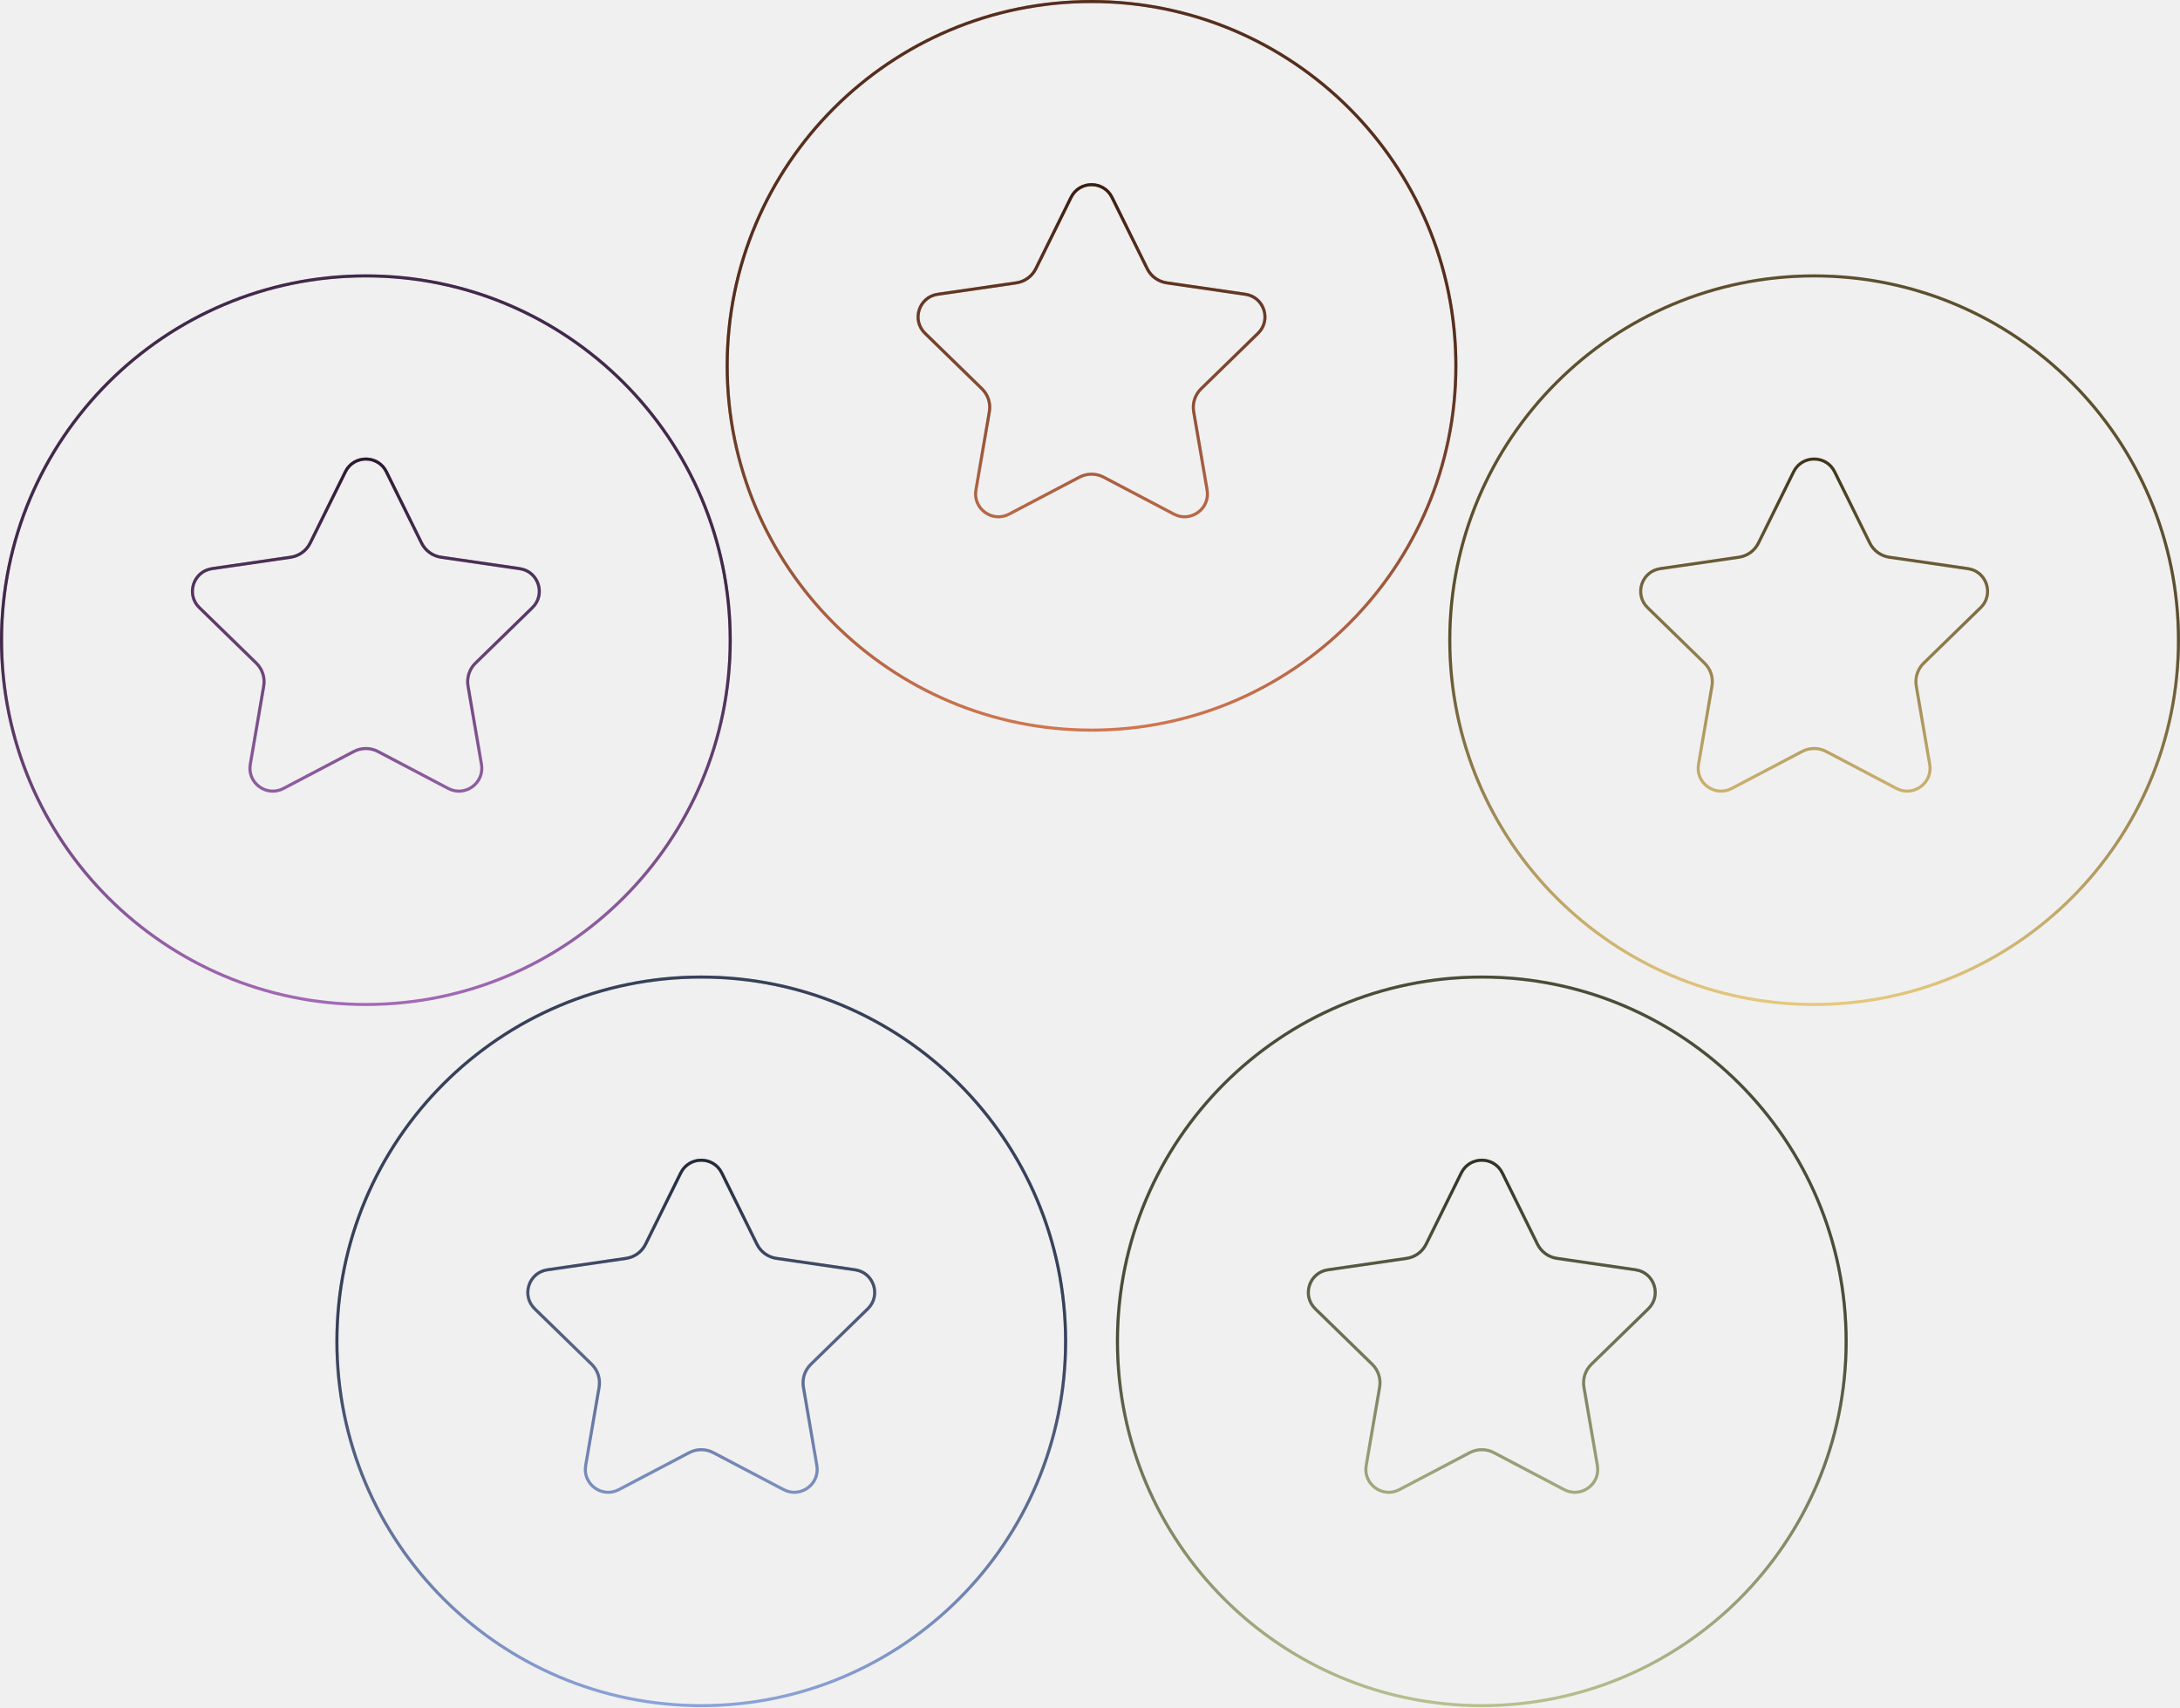
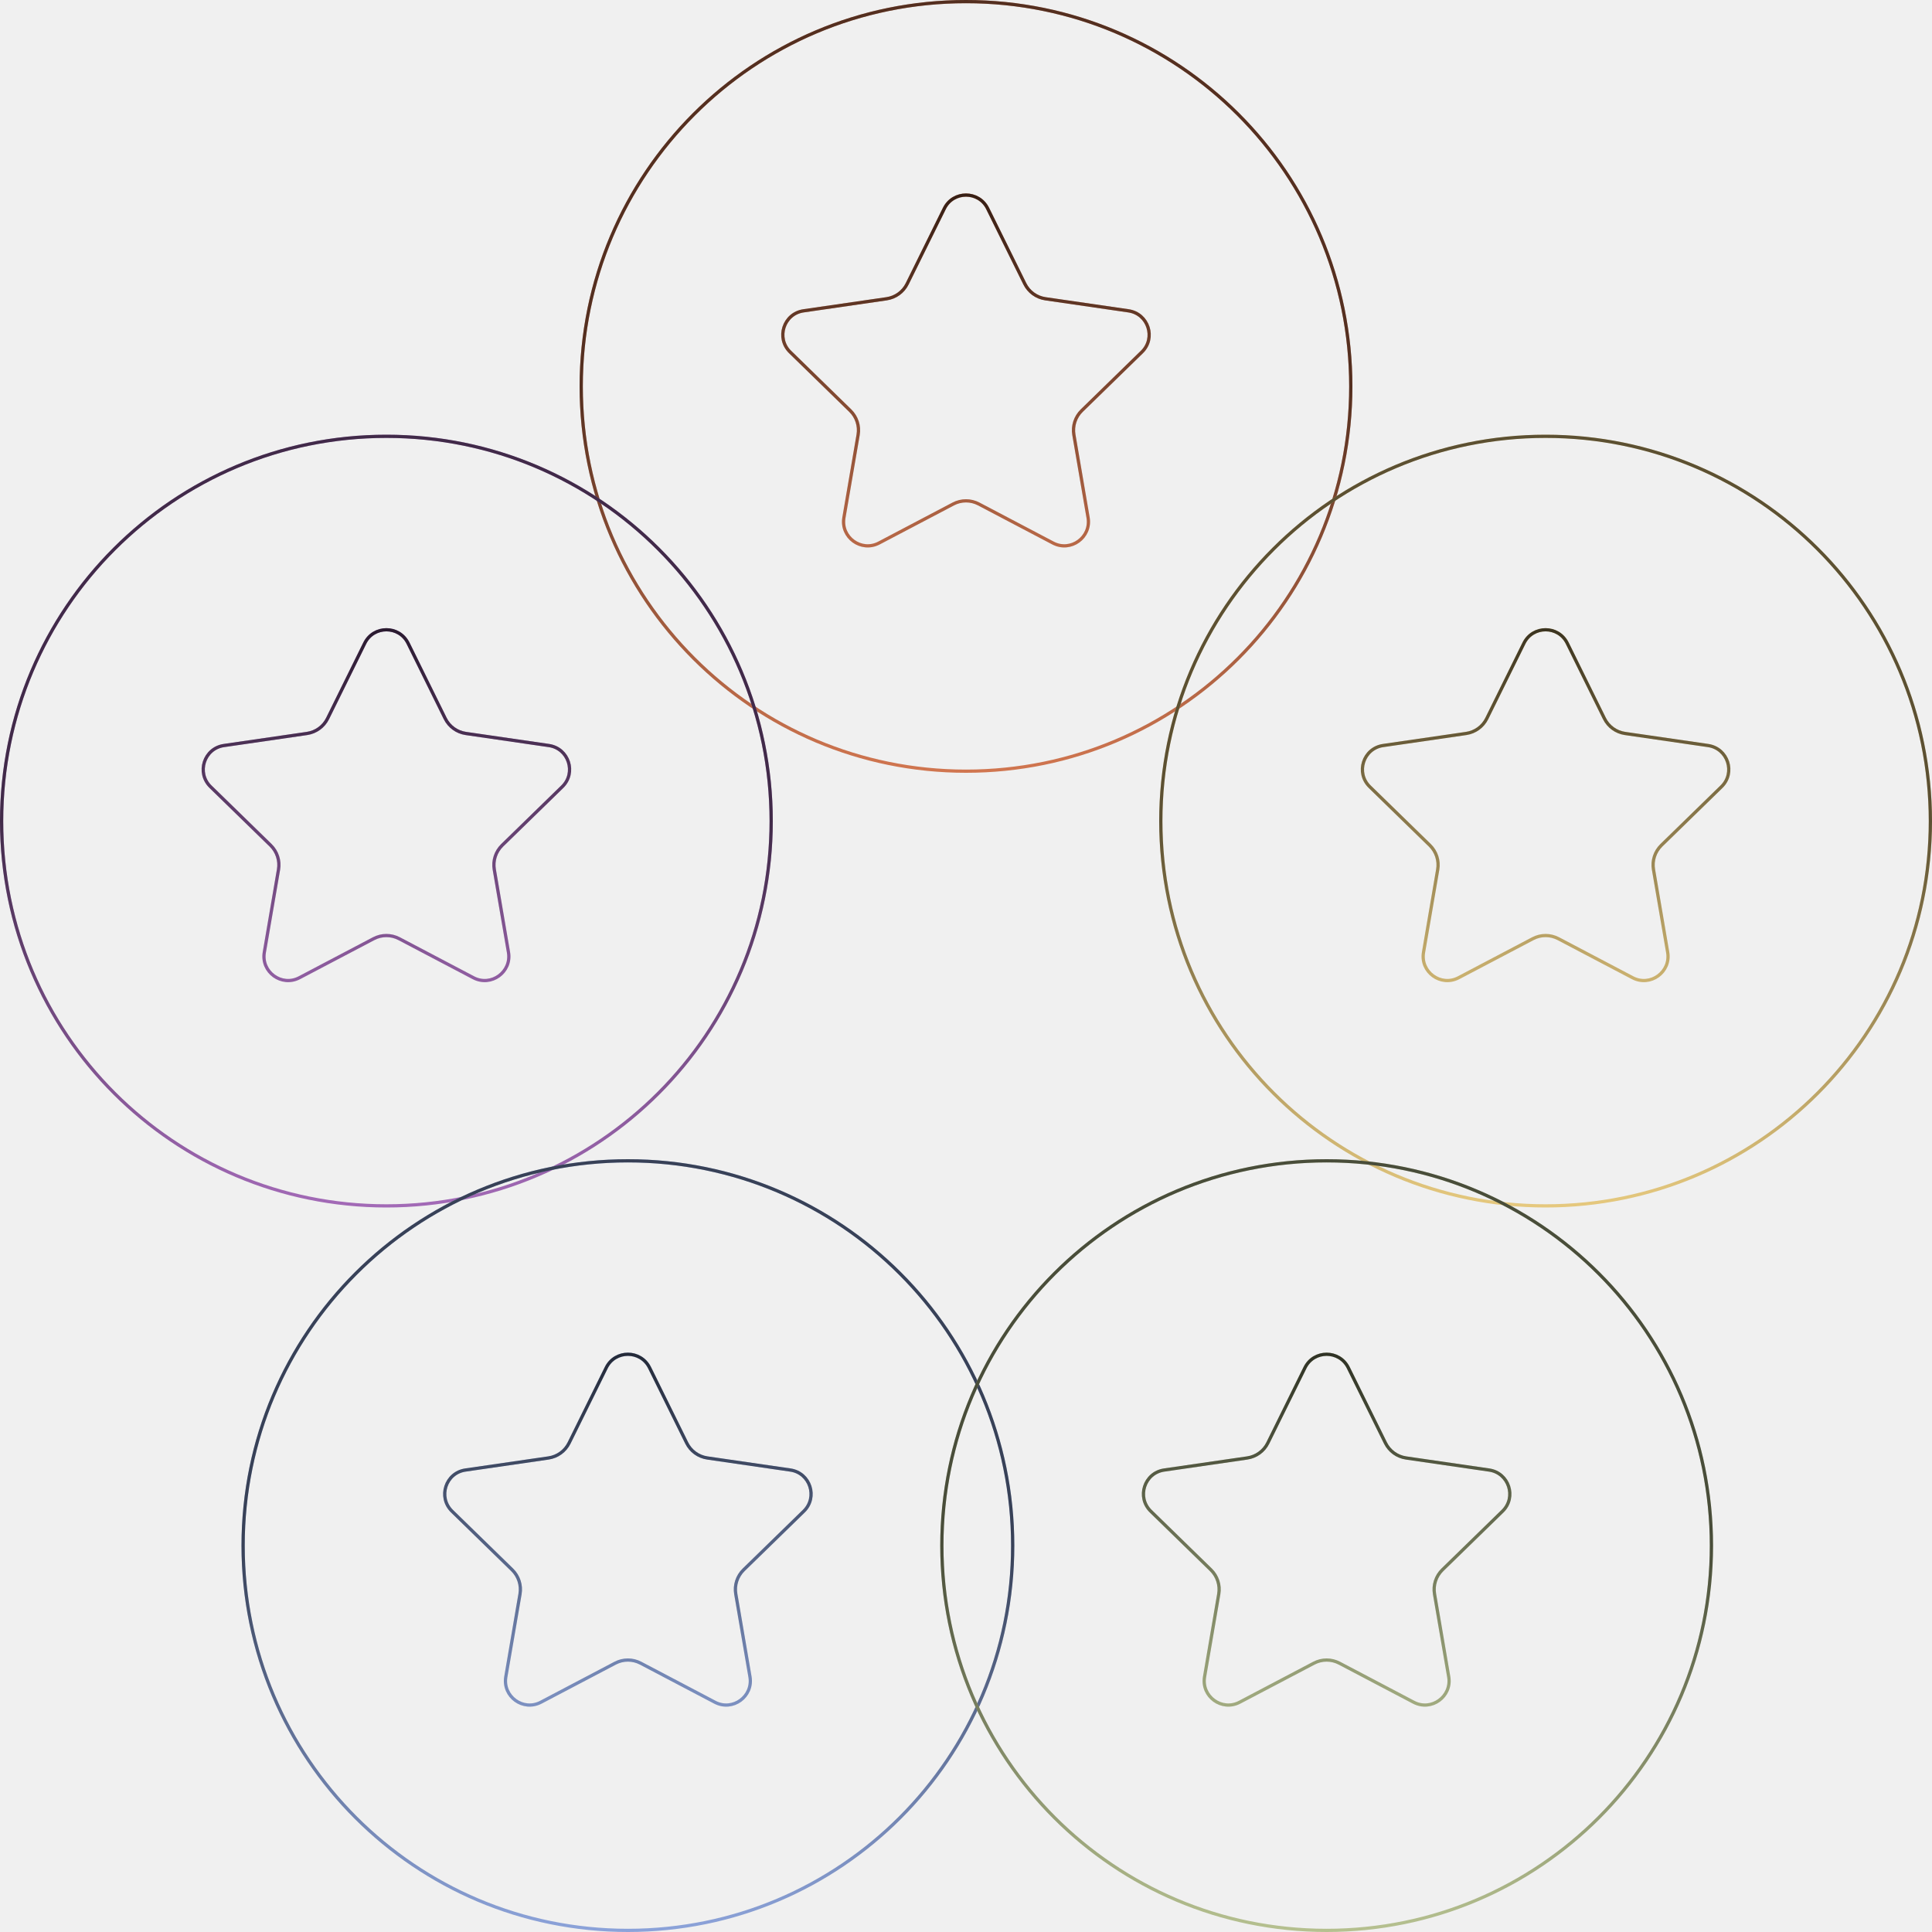
- <svg xmlns="http://www.w3.org/2000/svg" width="715" height="560" viewBox="0 0 715 560" fill="none">
-   <g clip-path="url(#clip0_788_1502)">
-     <path d="M477.5 120C477.5 185.998 423.998 239.5 358 239.5C292.002 239.5 238.5 185.998 238.5 120C238.5 54.002 292.002 0.5 358 0.5C423.998 0.5 477.5 54.002 477.5 120Z" stroke="#D17650" />
-     <path d="M477.5 120C477.5 185.998 423.998 239.5 358 239.5C292.002 239.5 238.5 185.998 238.5 120C238.5 54.002 292.002 0.5 358 0.5C423.998 0.5 477.5 54.002 477.5 120Z" stroke="url(#paint0_linear_788_1502)" />
-     <path d="M351.274 64.757C354.026 59.183 361.974 59.183 364.726 64.757L376.263 88.134C377.501 90.643 379.894 92.382 382.663 92.784L408.461 96.533C414.612 97.427 417.069 104.986 412.617 109.325L393.95 127.522C391.946 129.475 391.032 132.288 391.505 135.045L395.912 160.739C396.963 166.866 390.532 171.538 385.03 168.646L361.955 156.515C359.479 155.213 356.521 155.213 354.045 156.515L330.97 168.646C325.468 171.538 319.037 166.866 320.088 160.739L324.495 135.045C324.968 132.288 324.054 129.475 322.05 127.522L303.383 109.325C298.931 104.986 301.388 97.427 307.539 96.533L333.337 92.784C336.106 92.382 338.499 90.643 339.737 88.134L351.274 64.757Z" stroke="#D17650" />
-     <path d="M351.274 64.757C354.026 59.183 361.974 59.183 364.726 64.757L376.263 88.134C377.501 90.643 379.894 92.382 382.663 92.784L408.461 96.533C414.612 97.427 417.069 104.986 412.617 109.325L393.95 127.522C391.946 129.475 391.032 132.288 391.505 135.045L395.912 160.739C396.963 166.866 390.532 171.538 385.03 168.646L361.955 156.515C359.479 155.213 356.521 155.213 354.045 156.515L330.97 168.646C325.468 171.538 319.037 166.866 320.088 160.739L324.495 135.045C324.968 132.288 324.054 129.475 322.05 127.522L303.383 109.325C298.931 104.986 301.388 97.427 307.539 96.533L333.337 92.784C336.106 92.382 338.499 90.643 339.737 88.134L351.274 64.757Z" stroke="url(#paint1_linear_788_1502)" />
-     <path d="M239.5 210C239.5 275.998 185.998 329.5 120 329.5C54.002 329.5 0.5 275.998 0.5 210C0.5 144.002 54.002 90.5 120 90.5C185.998 90.5 239.5 144.002 239.5 210Z" stroke="#A36AB7" />
-     <path d="M239.5 210C239.5 275.998 185.998 329.5 120 329.5C54.002 329.5 0.5 275.998 0.5 210C0.5 144.002 54.002 90.5 120 90.5C185.998 90.5 239.5 144.002 239.5 210Z" stroke="url(#paint2_linear_788_1502)" />
-     <path d="M113.274 154.757C116.026 149.183 123.974 149.183 126.726 154.757L138.263 178.134C139.501 180.643 141.894 182.382 144.663 182.784L170.461 186.533C176.612 187.427 179.069 194.986 174.617 199.325L155.95 217.522C153.946 219.475 153.032 222.288 153.505 225.045L157.912 250.739C158.963 256.866 152.532 261.538 147.03 258.646L123.955 246.515C121.479 245.213 118.521 245.213 116.045 246.515L92.97 258.646C87.468 261.538 81.037 256.866 82.088 250.739L86.495 225.045C86.968 222.288 86.054 219.475 84.05 217.522L65.383 199.325C60.931 194.986 63.388 187.427 69.539 186.533L95.337 182.784C98.106 182.382 100.499 180.643 101.737 178.134L113.274 154.757Z" stroke="#A36AB7" />
-     <path d="M113.274 154.757C116.026 149.183 123.974 149.183 126.726 154.757L138.263 178.134C139.501 180.643 141.894 182.382 144.663 182.784L170.461 186.533C176.612 187.427 179.069 194.986 174.617 199.325L155.95 217.522C153.946 219.475 153.032 222.288 153.505 225.045L157.912 250.739C158.963 256.866 152.532 261.538 147.03 258.646L123.955 246.515C121.479 245.213 118.521 245.213 116.045 246.515L92.97 258.646C87.468 261.538 81.037 256.866 82.088 250.739L86.495 225.045C86.968 222.288 86.054 219.475 84.05 217.522L65.383 199.325C60.931 194.986 63.388 187.427 69.539 186.533L95.337 182.784C98.106 182.382 100.499 180.643 101.737 178.134L113.274 154.757Z" stroke="url(#paint3_linear_788_1502)" />
-     <path d="M714.5 210C714.5 275.998 660.998 329.5 595 329.5C529.002 329.5 475.5 275.998 475.5 210C475.5 144.002 529.002 90.5 595 90.5C660.998 90.5 714.5 144.002 714.5 210Z" stroke="#E6C97E" />
-     <path d="M714.5 210C714.5 275.998 660.998 329.5 595 329.5C529.002 329.5 475.5 275.998 475.5 210C475.5 144.002 529.002 90.5 595 90.5C660.998 90.5 714.5 144.002 714.5 210Z" stroke="url(#paint4_linear_788_1502)" />
-     <path d="M588.274 154.757C591.026 149.183 598.974 149.183 601.726 154.757L613.263 178.134C614.501 180.643 616.894 182.382 619.663 182.784L645.461 186.533C651.612 187.427 654.069 194.986 649.617 199.325L630.95 217.522C628.946 219.475 628.032 222.288 628.505 225.045L632.912 250.739C633.963 256.866 627.532 261.538 622.03 258.646L598.955 246.515C596.479 245.213 593.521 245.213 591.045 246.515L567.97 258.646C562.468 261.538 556.037 256.866 557.088 250.739L561.495 225.045C561.968 222.288 561.054 219.475 559.05 217.522L540.383 199.325C535.931 194.986 538.388 187.427 544.539 186.533L570.337 182.784C573.106 182.382 575.499 180.643 576.737 178.134L588.274 154.757Z" stroke="#E6C97E" />
-     <path d="M588.274 154.757C591.026 149.183 598.974 149.183 601.726 154.757L613.263 178.134C614.501 180.643 616.894 182.382 619.663 182.784L645.461 186.533C651.612 187.427 654.069 194.986 649.617 199.325L630.95 217.522C628.946 219.475 628.032 222.288 628.505 225.045L632.912 250.739C633.963 256.866 627.532 261.538 622.03 258.646L598.955 246.515C596.479 245.213 593.521 245.213 591.045 246.515L567.97 258.646C562.468 261.538 556.037 256.866 557.088 250.739L561.495 225.045C561.968 222.288 561.054 219.475 559.05 217.522L540.383 199.325C535.931 194.986 538.388 187.427 544.539 186.533L570.337 182.784C573.106 182.382 575.499 180.643 576.737 178.134L588.274 154.757Z" stroke="url(#paint5_linear_788_1502)" />
-     <path d="M349.5 440C349.5 505.998 295.998 559.5 230 559.5C164.002 559.5 110.5 505.998 110.5 440C110.5 374.002 164.002 320.5 230 320.5C295.998 320.5 349.5 374.002 349.5 440Z" stroke="#8CA3DA" />
-     <path d="M349.5 440C349.5 505.998 295.998 559.5 230 559.5C164.002 559.5 110.5 505.998 110.5 440C110.5 374.002 164.002 320.5 230 320.5C295.998 320.5 349.5 374.002 349.5 440Z" stroke="url(#paint6_linear_788_1502)" />
-     <path d="M223.274 384.757C226.026 379.183 233.974 379.183 236.726 384.757L248.263 408.134C249.501 410.643 251.894 412.382 254.663 412.784L280.461 416.533C286.612 417.427 289.069 424.986 284.617 429.325L265.95 447.522C263.946 449.475 263.032 452.288 263.505 455.045L267.912 480.739C268.963 486.866 262.532 491.538 257.03 488.646L233.955 476.515C231.479 475.213 228.521 475.213 226.045 476.515L202.97 488.646C197.468 491.538 191.037 486.866 192.088 480.739L196.495 455.045C196.968 452.288 196.054 449.475 194.05 447.522L175.383 429.325C170.931 424.986 173.388 417.427 179.539 416.533L205.337 412.784C208.106 412.382 210.499 410.643 211.737 408.134L223.274 384.757Z" stroke="#8CA3DA" />
-     <path d="M223.274 384.757C226.026 379.183 233.974 379.183 236.726 384.757L248.263 408.134C249.501 410.643 251.894 412.382 254.663 412.784L280.461 416.533C286.612 417.427 289.069 424.986 284.617 429.325L265.95 447.522C263.946 449.475 263.032 452.288 263.505 455.045L267.912 480.739C268.963 486.866 262.532 491.538 257.03 488.646L233.955 476.515C231.479 475.213 228.521 475.213 226.045 476.515L202.97 488.646C197.468 491.538 191.037 486.866 192.088 480.739L196.495 455.045C196.968 452.288 196.054 449.475 194.05 447.522L175.383 429.325C170.931 424.986 173.388 417.427 179.539 416.533L205.337 412.784C208.106 412.382 210.499 410.643 211.737 408.134L223.274 384.757Z" stroke="url(#paint7_linear_788_1502)" />
-     <path d="M605.5 440C605.5 505.998 551.998 559.5 486 559.5C420.002 559.5 366.5 505.998 366.5 440C366.5 374.002 420.002 320.5 486 320.5C551.998 320.5 605.5 374.002 605.5 440Z" stroke="#B6C190" />
-     <path d="M605.5 440C605.5 505.998 551.998 559.5 486 559.5C420.002 559.5 366.5 505.998 366.5 440C366.5 374.002 420.002 320.5 486 320.5C551.998 320.5 605.5 374.002 605.5 440Z" stroke="url(#paint8_linear_788_1502)" />
-     <path d="M479.274 384.757C482.026 379.183 489.974 379.183 492.726 384.757L504.263 408.134C505.501 410.643 507.894 412.382 510.663 412.784L536.461 416.533C542.612 417.427 545.069 424.986 540.617 429.325L521.95 447.522C519.946 449.475 519.032 452.288 519.505 455.045L523.912 480.739C524.963 486.866 518.532 491.538 513.03 488.646L489.955 476.515C487.479 475.213 484.521 475.213 482.045 476.515L458.97 488.646C453.468 491.538 447.037 486.866 448.088 480.739L452.495 455.045C452.968 452.288 452.054 449.475 450.05 447.522L431.383 429.325C426.931 424.986 429.388 417.427 435.539 416.533L461.337 412.784C464.106 412.382 466.499 410.643 467.737 408.134L479.274 384.757Z" stroke="#B6C190" />
-     <path d="M479.274 384.757C482.026 379.183 489.974 379.183 492.726 384.757L504.263 408.134C505.501 410.643 507.894 412.382 510.663 412.784L536.461 416.533C542.612 417.427 545.069 424.986 540.617 429.325L521.95 447.522C519.946 449.475 519.032 452.288 519.505 455.045L523.912 480.739C524.963 486.866 518.532 491.538 513.03 488.646L489.955 476.515C487.479 475.213 484.521 475.213 482.045 476.515L458.97 488.646C453.468 491.538 447.037 486.866 448.088 480.739L452.495 455.045C452.968 452.288 452.054 449.475 450.05 447.522L431.383 429.325C426.931 424.986 429.388 417.427 435.539 416.533L461.337 412.784C464.106 412.382 466.499 410.643 467.737 408.134L479.274 384.757Z" stroke="url(#paint9_linear_788_1502)" />
-   </g>
+ <svg xmlns="http://www.w3.org/2000/svg" width="600" height="600" viewBox="0 0 600 600" fill="none">
+   <path d="M300 0.5C365.998 0.5 419.5 54.002 419.5 120C419.5 185.998 365.998 239.5 300 239.5C234.002 239.5 180.5 185.998 180.5 120C180.5 54.002 234.002 0.5 300 0.5Z" stroke="#D17650" />
+   <path d="M300 0.5C365.998 0.5 419.5 54.002 419.5 120C419.5 185.998 365.998 239.5 300 239.5C234.002 239.5 180.5 185.998 180.5 120C180.5 54.002 234.002 0.5 300 0.5Z" stroke="url(#paint0_linear_4249_2392)" />
+   <path d="M293.274 64.757C296.026 59.183 303.974 59.183 306.726 64.757L318.263 88.134C319.501 90.642 321.895 92.382 324.663 92.784L350.461 96.532C356.613 97.426 359.069 104.986 354.617 109.325L335.95 127.521C333.947 129.474 333.032 132.289 333.505 135.046L337.912 160.739C338.963 166.866 332.532 171.538 327.03 168.646L303.955 156.515C301.479 155.213 298.521 155.213 296.045 156.515L272.97 168.646C267.468 171.538 261.037 166.866 262.088 160.739L266.495 135.046C266.968 132.289 266.053 129.474 264.05 127.521L245.383 109.325C240.931 104.986 243.387 97.426 249.539 96.532L275.337 92.784C278.105 92.382 280.499 90.642 281.737 88.134L293.274 64.757Z" stroke="#D17650" />
+   <path d="M293.274 64.757C296.026 59.183 303.974 59.183 306.726 64.757L318.263 88.134C319.501 90.642 321.895 92.382 324.663 92.784L350.461 96.532C356.613 97.426 359.069 104.986 354.617 109.325L335.95 127.521C333.947 129.474 333.032 132.289 333.505 135.046L337.912 160.739C338.963 166.866 332.532 171.538 327.03 168.646L303.955 156.515C301.479 155.213 298.521 155.213 296.045 156.515L272.97 168.646C267.468 171.538 261.037 166.866 262.088 160.739L266.495 135.046C266.968 132.289 266.053 129.474 264.05 127.521L245.383 109.325C240.931 104.986 243.387 97.426 249.539 96.532L275.337 92.784C278.105 92.382 280.499 90.642 281.737 88.134L293.274 64.757Z" stroke="url(#paint1_linear_4249_2392)" />
+   <path d="M120 135.5C185.998 135.5 239.5 189.002 239.5 255C239.5 320.998 185.998 374.5 120 374.5C54.002 374.5 0.5 320.998 0.5 255C0.5 189.002 54.002 135.5 120 135.5Z" stroke="#A36AB7" />
+   <path d="M120 135.5C185.998 135.5 239.5 189.002 239.5 255C239.5 320.998 185.998 374.5 120 374.5C54.002 374.5 0.5 320.998 0.5 255C0.5 189.002 54.002 135.5 120 135.5Z" stroke="url(#paint2_linear_4249_2392)" />
+   <path d="M113.274 199.757C116.026 194.183 123.974 194.183 126.726 199.757L138.263 223.134C139.501 225.643 141.895 227.382 144.663 227.784L170.461 231.532C176.613 232.426 179.069 239.986 174.617 244.325L155.95 262.521C153.947 264.474 153.032 267.289 153.505 270.046L157.912 295.739C158.963 301.866 152.532 306.538 147.03 303.646L123.955 291.515C121.479 290.213 118.521 290.213 116.045 291.515L92.97 303.646C87.468 306.538 81.037 301.866 82.088 295.739L86.495 270.046C86.968 267.289 86.053 264.474 84.05 262.521L65.383 244.325C60.931 239.986 63.388 232.426 69.539 231.532L95.337 227.784C98.106 227.382 100.499 225.643 101.737 223.134L113.274 199.757Z" stroke="#A36AB7" />
+   <path d="M113.274 199.757C116.026 194.183 123.974 194.183 126.726 199.757L138.263 223.134C139.501 225.643 141.895 227.382 144.663 227.784L170.461 231.532C176.613 232.426 179.069 239.986 174.617 244.325L155.95 262.521C153.947 264.474 153.032 267.289 153.505 270.046L157.912 295.739C158.963 301.866 152.532 306.538 147.03 303.646L123.955 291.515C121.479 290.213 118.521 290.213 116.045 291.515L92.97 303.646C87.468 306.538 81.037 301.866 82.088 295.739L86.495 270.046C86.968 267.289 86.053 264.474 84.05 262.521L65.383 244.325C60.931 239.986 63.388 232.426 69.539 231.532L95.337 227.784C98.106 227.382 100.499 225.643 101.737 223.134L113.274 199.757Z" stroke="url(#paint3_linear_4249_2392)" />
+   <path d="M480 135.5C545.998 135.5 599.5 189.002 599.5 255C599.5 320.998 545.998 374.5 480 374.5C414.002 374.5 360.5 320.998 360.5 255C360.5 189.002 414.002 135.5 480 135.5Z" stroke="#E6C97E" />
+   <path d="M480 135.5C545.998 135.5 599.5 189.002 599.5 255C599.5 320.998 545.998 374.5 480 374.5C414.002 374.5 360.5 320.998 360.5 255C360.5 189.002 414.002 135.5 480 135.5Z" stroke="url(#paint4_linear_4249_2392)" />
+   <path d="M473.274 199.757C476.026 194.183 483.974 194.183 486.726 199.757L498.263 223.134C499.501 225.643 501.895 227.382 504.663 227.784L530.461 231.532C536.613 232.426 539.069 239.986 534.617 244.325L515.95 262.521C513.947 264.474 513.032 267.289 513.505 270.046L517.912 295.739C518.963 301.866 512.532 306.538 507.03 303.646L483.955 291.515C481.479 290.213 478.521 290.213 476.045 291.515L452.97 303.646C447.468 306.538 441.037 301.866 442.088 295.739L446.495 270.046C446.968 267.289 446.053 264.474 444.05 262.521L425.383 244.325C420.931 239.986 423.387 232.426 429.539 231.532L455.337 227.784C458.105 227.382 460.499 225.643 461.737 223.134L473.274 199.757Z" stroke="#E6C97E" />
+   <path d="M473.274 199.757C476.026 194.183 483.974 194.183 486.726 199.757L498.263 223.134C499.501 225.643 501.895 227.382 504.663 227.784L530.461 231.532C536.613 232.426 539.069 239.986 534.617 244.325L515.95 262.521C513.947 264.474 513.032 267.289 513.505 270.046L517.912 295.739C518.963 301.866 512.532 306.538 507.03 303.646L483.955 291.515C481.479 290.213 478.521 290.213 476.045 291.515L452.97 303.646C447.468 306.538 441.037 301.866 442.088 295.739L446.495 270.046C446.968 267.289 446.053 264.474 444.05 262.521L425.383 244.325C420.931 239.986 423.387 232.426 429.539 231.532L455.337 227.784C458.105 227.382 460.499 225.643 461.737 223.134L473.274 199.757Z" stroke="url(#paint5_linear_4249_2392)" />
+   <path d="M195 360.5C260.998 360.5 314.5 414.002 314.5 480C314.5 545.998 260.998 599.5 195 599.5C129.002 599.5 75.5 545.998 75.5 480C75.5 414.002 129.002 360.5 195 360.5Z" stroke="#8CA3DA" />
+   <path d="M195 360.5C260.998 360.5 314.5 414.002 314.5 480C314.5 545.998 260.998 599.5 195 599.5C129.002 599.5 75.5 545.998 75.5 480C75.5 414.002 129.002 360.5 195 360.5Z" stroke="url(#paint6_linear_4249_2392)" />
+   <path d="M188.274 424.757C191.026 419.183 198.974 419.183 201.726 424.757L213.263 448.134C214.501 450.643 216.895 452.382 219.663 452.784L245.461 456.532C251.613 457.426 254.069 464.986 249.617 469.325L230.95 487.521C228.947 489.474 228.032 492.289 228.505 495.046L232.912 520.739C233.963 526.866 227.532 531.538 222.03 528.646L198.955 516.515C196.479 515.213 193.521 515.213 191.045 516.515L167.97 528.646C162.468 531.538 156.037 526.866 157.088 520.739L161.495 495.046C161.968 492.289 161.053 489.474 159.05 487.521L140.383 469.325C135.931 464.986 138.387 457.426 144.539 456.532L170.337 452.784C173.105 452.382 175.499 450.643 176.737 448.134L188.274 424.757Z" stroke="#8CA3DA" />
+   <path d="M188.274 424.757C191.026 419.183 198.974 419.183 201.726 424.757L213.263 448.134C214.501 450.643 216.895 452.382 219.663 452.784L245.461 456.532C251.613 457.426 254.069 464.986 249.617 469.325L230.95 487.521C228.947 489.474 228.032 492.289 228.505 495.046L232.912 520.739C233.963 526.866 227.532 531.538 222.03 528.646L198.955 516.515C196.479 515.213 193.521 515.213 191.045 516.515L167.97 528.646C162.468 531.538 156.037 526.866 157.088 520.739L161.495 495.046C161.968 492.289 161.053 489.474 159.05 487.521L140.383 469.325C135.931 464.986 138.387 457.426 144.539 456.532L170.337 452.784C173.105 452.382 175.499 450.643 176.737 448.134L188.274 424.757Z" stroke="url(#paint7_linear_4249_2392)" />
+   <path d="M412 360.5C477.998 360.5 531.5 414.002 531.5 480C531.5 545.998 477.998 599.5 412 599.5C346.002 599.5 292.5 545.998 292.5 480C292.5 414.002 346.002 360.5 412 360.5Z" stroke="#B6C190" />
+   <path d="M412 360.5C477.998 360.5 531.5 414.002 531.5 480C531.5 545.998 477.998 599.5 412 599.5C346.002 599.5 292.5 545.998 292.5 480C292.5 414.002 346.002 360.5 412 360.5Z" stroke="url(#paint8_linear_4249_2392)" />
+   <path d="M405.274 424.757C408.026 419.183 415.974 419.183 418.726 424.757L430.263 448.134C431.501 450.643 433.895 452.382 436.663 452.784L462.461 456.532C468.613 457.426 471.069 464.986 466.617 469.325L447.95 487.521C445.947 489.474 445.032 492.289 445.505 495.046L449.912 520.739C450.963 526.866 444.532 531.538 439.03 528.646L415.955 516.515C413.479 515.213 410.521 515.213 408.045 516.515L384.97 528.646C379.468 531.538 373.037 526.866 374.088 520.739L378.495 495.046C378.968 492.289 378.053 489.474 376.05 487.521L357.383 469.325C352.931 464.986 355.387 457.426 361.539 456.532L387.337 452.784C390.105 452.382 392.499 450.643 393.737 448.134L405.274 424.757Z" stroke="#B6C190" />
+   <path d="M405.274 424.757C408.026 419.183 415.974 419.183 418.726 424.757L430.263 448.134C431.501 450.643 433.895 452.382 436.663 452.784L462.461 456.532C468.613 457.426 471.069 464.986 466.617 469.325L447.95 487.521C445.947 489.474 445.032 492.289 445.505 495.046L449.912 520.739C450.963 526.866 444.532 531.538 439.03 528.646L415.955 516.515C413.479 515.213 410.521 515.213 408.045 516.515L384.97 528.646C379.468 531.538 373.037 526.866 374.088 520.739L378.495 495.046C378.968 492.289 378.053 489.474 376.05 487.521L357.383 469.325C352.931 464.986 355.387 457.426 361.539 456.532L387.337 452.784C390.105 452.382 392.499 450.643 393.737 448.134L405.274 424.757Z" stroke="url(#paint9_linear_4249_2392)" />
  <defs>
-     <linearGradient id="paint0_linear_788_1502" x1="358" y1="120" x2="358" y2="240" gradientUnits="userSpaceOnUse">
+     <linearGradient id="paint0_linear_4249_2392" x1="300" y1="120" x2="300" y2="240" gradientUnits="userSpaceOnUse">
      <stop stop-opacity="0.6" />
      <stop offset="1" stop-opacity="0" />
    </linearGradient>
-     <linearGradient id="paint1_linear_788_1502" x1="358" y1="50" x2="358" y2="190" gradientUnits="userSpaceOnUse">
+     <linearGradient id="paint1_linear_4249_2392" x1="300" y1="50" x2="300" y2="190" gradientUnits="userSpaceOnUse">
      <stop stop-opacity="0.8" />
      <stop offset="1" stop-opacity="0" />
    </linearGradient>
-     <linearGradient id="paint2_linear_788_1502" x1="120" y1="210" x2="120" y2="330" gradientUnits="userSpaceOnUse">
+     <linearGradient id="paint2_linear_4249_2392" x1="120" y1="255" x2="120" y2="375" gradientUnits="userSpaceOnUse">
      <stop stop-opacity="0.6" />
      <stop offset="1" stop-opacity="0" />
    </linearGradient>
-     <linearGradient id="paint3_linear_788_1502" x1="120" y1="140" x2="120" y2="280" gradientUnits="userSpaceOnUse">
+     <linearGradient id="paint3_linear_4249_2392" x1="120" y1="185" x2="120" y2="325" gradientUnits="userSpaceOnUse">
      <stop stop-opacity="0.8" />
      <stop offset="1" stop-opacity="0" />
    </linearGradient>
-     <linearGradient id="paint4_linear_788_1502" x1="595" y1="210" x2="595" y2="330" gradientUnits="userSpaceOnUse">
+     <linearGradient id="paint4_linear_4249_2392" x1="480" y1="255" x2="480" y2="375" gradientUnits="userSpaceOnUse">
      <stop stop-opacity="0.6" />
      <stop offset="1" stop-opacity="0" />
    </linearGradient>
-     <linearGradient id="paint5_linear_788_1502" x1="595" y1="140" x2="595" y2="280" gradientUnits="userSpaceOnUse">
+     <linearGradient id="paint5_linear_4249_2392" x1="480" y1="185" x2="480" y2="325" gradientUnits="userSpaceOnUse">
      <stop stop-opacity="0.8" />
      <stop offset="1" stop-opacity="0" />
    </linearGradient>
-     <linearGradient id="paint6_linear_788_1502" x1="230" y1="440" x2="230" y2="560" gradientUnits="userSpaceOnUse">
+     <linearGradient id="paint6_linear_4249_2392" x1="195" y1="480" x2="195" y2="600" gradientUnits="userSpaceOnUse">
      <stop stop-opacity="0.6" />
      <stop offset="1" stop-opacity="0" />
    </linearGradient>
-     <linearGradient id="paint7_linear_788_1502" x1="230" y1="370" x2="230" y2="510" gradientUnits="userSpaceOnUse">
+     <linearGradient id="paint7_linear_4249_2392" x1="195" y1="410" x2="195" y2="550" gradientUnits="userSpaceOnUse">
      <stop stop-opacity="0.8" />
      <stop offset="1" stop-opacity="0" />
    </linearGradient>
-     <linearGradient id="paint8_linear_788_1502" x1="486" y1="440" x2="486" y2="560" gradientUnits="userSpaceOnUse">
+     <linearGradient id="paint8_linear_4249_2392" x1="412" y1="480" x2="412" y2="600" gradientUnits="userSpaceOnUse">
      <stop stop-opacity="0.6" />
      <stop offset="1" stop-opacity="0" />
    </linearGradient>
-     <linearGradient id="paint9_linear_788_1502" x1="486" y1="370" x2="486" y2="510" gradientUnits="userSpaceOnUse">
+     <linearGradient id="paint9_linear_4249_2392" x1="412" y1="410" x2="412" y2="550" gradientUnits="userSpaceOnUse">
      <stop stop-opacity="0.8" />
      <stop offset="1" stop-opacity="0" />
    </linearGradient>
-     <clipPath id="clip0_788_1502">
-       <rect width="715" height="560" fill="white" />
-     </clipPath>
  </defs>
</svg>
